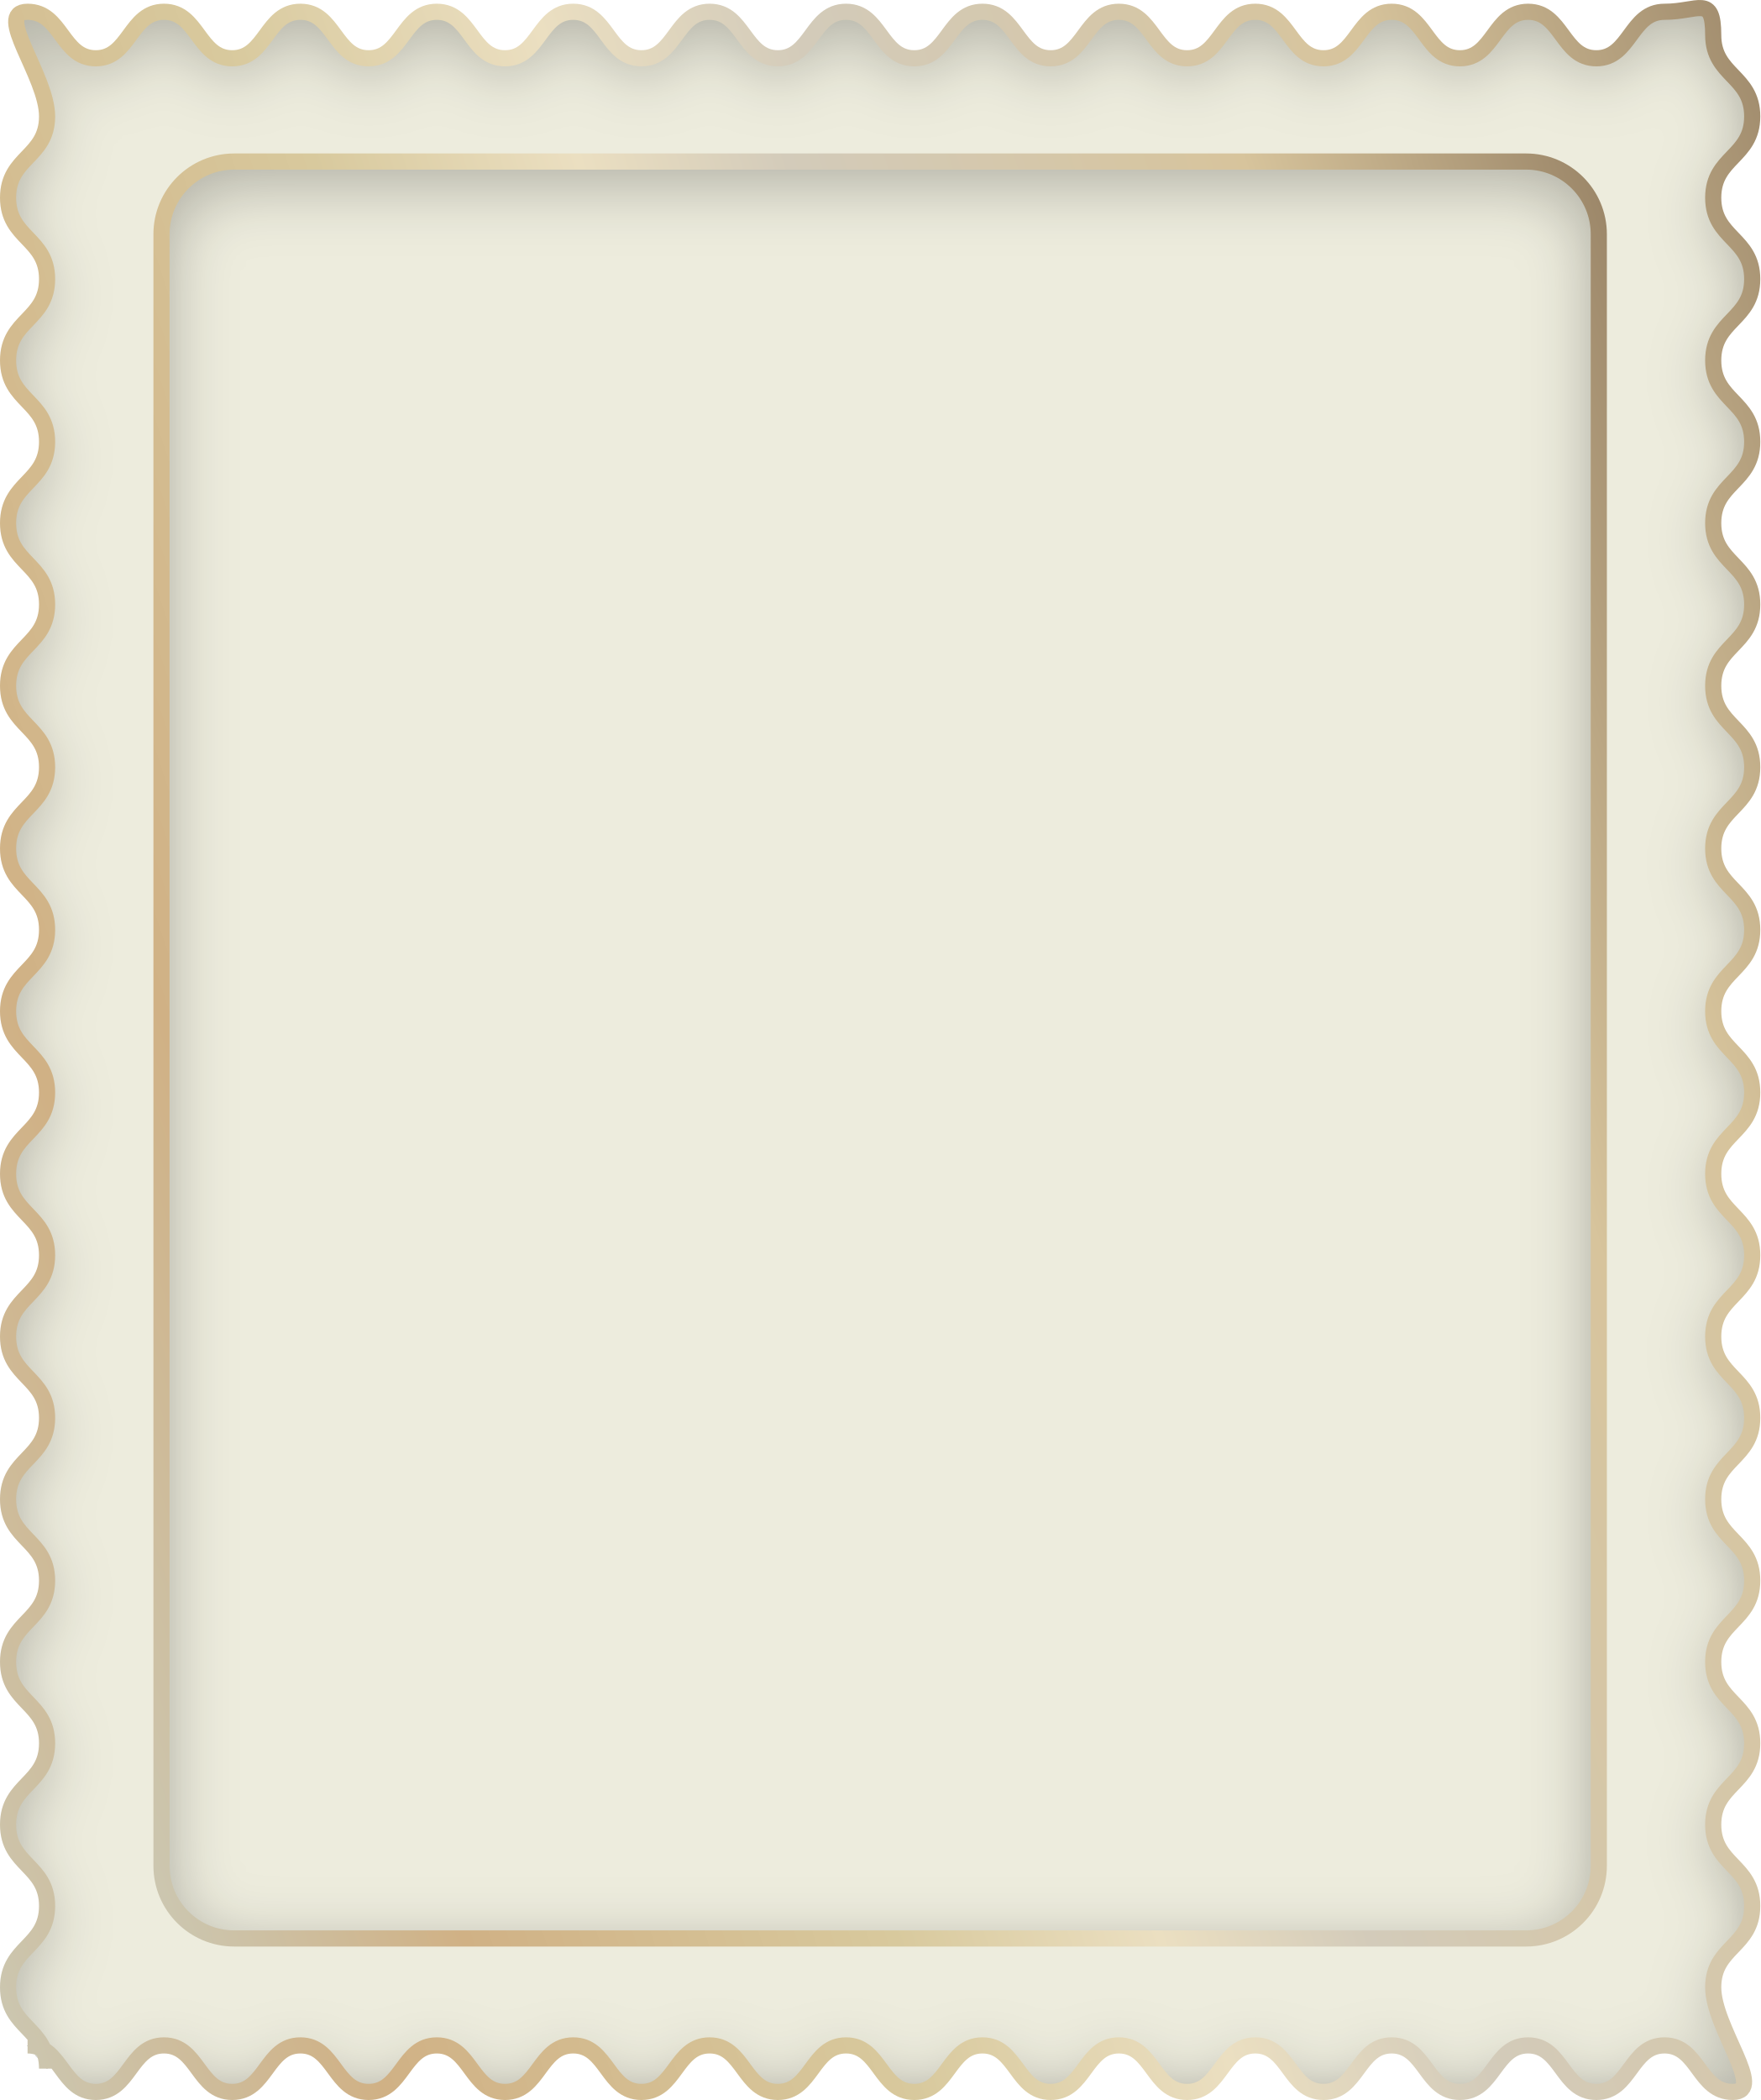
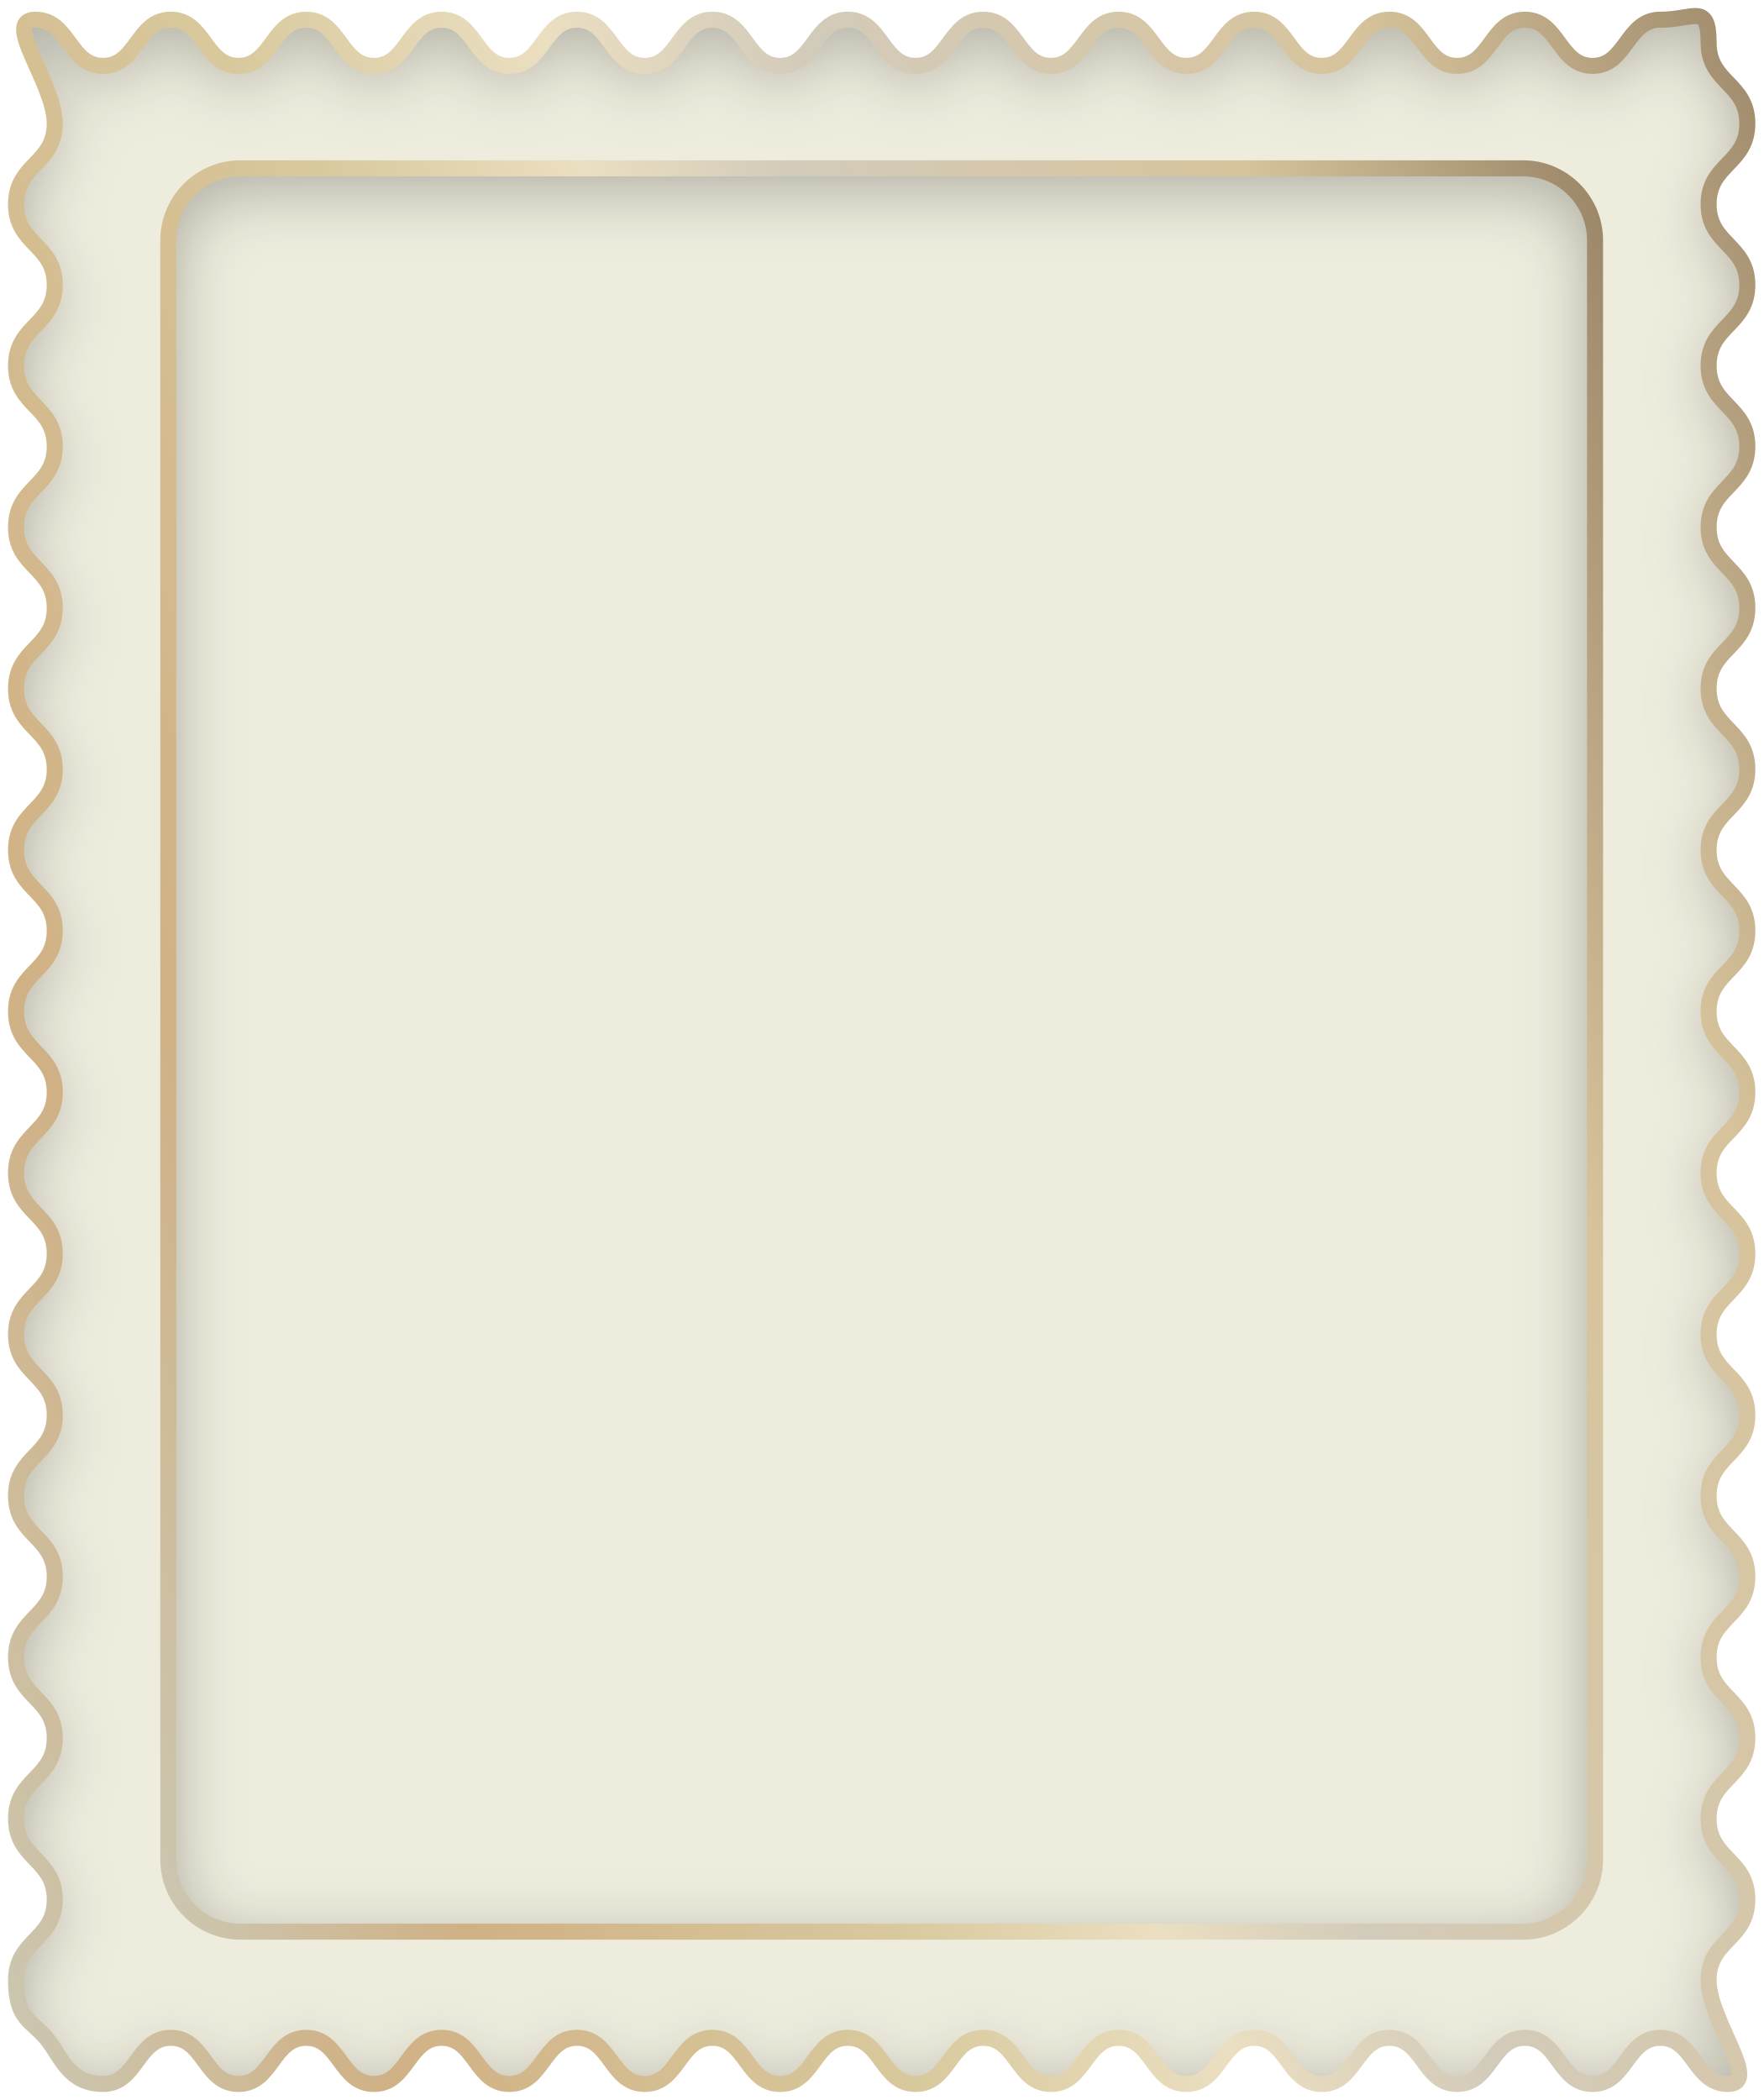
- <svg xmlns="http://www.w3.org/2000/svg" width="109" height="130" viewBox="0 0 109 130" fill="none">
+ <svg xmlns="http://www.w3.org/2000/svg" width="110" height="131" viewBox="0 0 110 131" fill="none">
  <g filter="url(#filter0_i_3613_2298)">
-     <path fill-rule="evenodd" clip-rule="evenodd" d="M2.915 128.06C2.915 125.542 0.5 125.542 0.5 123.024C0.5 120.507 2.915 120.507 2.915 117.989C2.915 115.471 0.5 115.471 0.5 112.953C0.5 110.435 2.915 110.435 2.915 107.917C2.915 105.4 0.5 105.4 0.5 102.882C0.5 100.364 2.915 100.364 2.915 97.846C2.915 95.328 0.5 95.328 0.5 92.811C0.5 90.293 2.915 90.293 2.915 87.775C2.915 85.257 0.5 85.257 0.5 82.739C0.5 80.221 2.915 80.221 2.915 77.704C2.915 75.186 0.5 75.186 0.5 72.668C0.5 70.15 2.915 70.15 2.915 67.632C2.915 65.114 0.5 65.114 0.5 62.597C0.5 60.079 2.915 60.079 2.915 57.561C2.915 55.043 0.5 55.043 0.5 52.525C0.5 50.008 2.915 50.008 2.915 47.49C2.915 44.972 0.5 44.972 0.5 42.454C0.5 39.936 2.915 39.936 2.915 37.418C2.915 34.901 0.5 34.901 0.5 32.383C0.5 29.865 2.915 29.865 2.915 27.347C2.915 24.829 0.5 24.829 0.5 22.311C0.5 19.794 2.915 19.794 2.915 17.276C2.915 14.758 0.5 14.758 0.5 12.24C0.5 9.722 2.915 9.722 2.915 7.204C2.915 4.687 -0.404 0.729 1.707 0.729C3.819 0.729 3.819 3.608 5.931 3.608C8.043 3.608 8.043 0.729 10.154 0.729C12.266 0.729 12.266 3.608 14.378 3.608C16.489 3.608 16.489 0.729 18.601 0.729C20.713 0.729 20.713 3.608 22.825 3.608C24.936 3.608 24.936 0.729 27.048 0.729C29.16 0.729 29.16 3.608 31.271 3.608C33.383 3.608 33.383 0.729 35.495 0.729C37.606 0.729 37.606 3.608 39.718 3.608C41.83 3.608 41.83 0.729 43.941 0.729C46.053 0.729 46.053 3.608 48.165 3.608C50.277 3.608 50.277 0.729 52.388 0.729C54.5 0.729 54.5 3.608 56.612 3.608C58.723 3.608 58.723 0.729 60.835 0.729C62.947 0.729 62.947 3.608 65.058 3.608C67.17 3.608 67.17 0.729 69.282 0.729C71.394 0.729 71.394 3.608 73.505 3.608C75.617 3.608 75.617 0.729 77.729 0.729C79.84 0.729 79.84 3.608 81.952 3.608C84.064 3.608 84.064 0.729 86.175 0.729C88.287 0.729 88.287 3.608 90.399 3.608C92.511 3.608 92.511 0.729 94.622 0.729C96.734 0.729 96.734 3.608 98.846 3.608C100.957 3.608 100.957 0.729 103.069 0.729C105.181 0.729 106.085 -0.349 106.085 2.169C106.085 4.687 108.5 4.687 108.5 7.204C108.5 9.722 106.085 9.722 106.085 12.24C106.085 14.758 108.5 14.758 108.5 17.276C108.5 19.794 106.085 19.794 106.085 22.311C106.085 24.829 108.5 24.829 108.5 27.347C108.5 29.865 106.085 29.865 106.085 32.383C106.085 34.901 108.5 34.901 108.5 37.418C108.5 39.936 106.085 39.936 106.085 42.454C106.085 44.972 108.5 44.972 108.5 47.49C108.5 50.008 106.085 50.008 106.085 52.525C106.085 55.043 108.5 55.043 108.5 57.561C108.5 60.079 106.085 60.079 106.085 62.597C106.085 65.114 108.5 65.114 108.5 67.632C108.5 70.15 106.085 70.15 106.085 72.668C106.085 75.186 108.5 75.186 108.5 77.704C108.5 80.221 106.085 80.221 106.085 82.739C106.085 85.257 108.5 85.257 108.5 87.775C108.5 90.293 106.085 90.293 106.085 92.811C106.085 95.328 108.5 95.328 108.5 97.846C108.5 100.364 106.085 100.364 106.085 102.882C106.085 105.4 108.5 105.4 108.5 107.917C108.5 110.435 106.085 110.435 106.085 112.953C106.085 115.471 108.5 115.471 108.5 117.989C108.5 120.507 106.085 120.507 106.085 123.024C106.085 125.542 109.404 129.5 107.293 129.5C105.181 129.5 105.181 126.62 103.069 126.62C100.957 126.62 100.957 129.5 98.846 129.5C96.734 129.5 96.734 126.62 94.622 126.62C92.511 126.62 92.511 129.5 90.399 129.5C88.287 129.5 88.287 126.62 86.175 126.62C84.064 126.62 84.064 129.5 81.952 129.5C79.84 129.5 79.84 126.62 77.729 126.62C75.617 126.62 75.617 129.5 73.505 129.5C71.394 129.5 71.394 126.62 69.282 126.62C67.17 126.62 67.17 129.5 65.058 129.5C62.947 129.5 62.947 126.62 60.835 126.62C58.723 126.62 58.723 129.5 56.612 129.5C54.5 129.5 54.5 126.62 52.388 126.62C50.277 126.62 50.277 129.5 48.165 129.5C46.053 129.5 46.053 126.62 43.941 126.62C41.83 126.62 41.83 129.5 39.718 129.5C37.606 129.5 37.606 126.62 35.495 126.62C33.383 126.62 33.383 129.5 31.271 129.5C29.16 129.5 29.16 126.62 27.048 126.62C24.936 126.62 24.936 129.5 22.825 129.5C20.713 129.5 20.713 126.62 18.601 126.62C16.489 126.62 16.489 129.5 14.378 129.5C12.266 129.5 12.266 126.62 10.154 126.62C8.043 126.62 8.043 129.5 5.931 129.5C3.819 129.5 3.819 126.62 1.707 126.62" fill="#EDECDD" />
+     <path fill-rule="evenodd" clip-rule="evenodd" d="M3 127.282C2 126 1 126.043 1 123.525C1 121.007 3.415 121.007 3.415 118.489C3.415 115.971 1 115.971 1 113.453C1 110.936 3.415 110.936 3.415 108.418C3.415 105.9 1 105.9 1 103.382C1 100.864 3.415 100.864 3.415 98.347C3.415 95.829 1 95.829 1 93.311C1 90.793 3.415 90.793 3.415 88.275C3.415 85.757 1 85.757 1 83.24C1 80.722 3.415 80.722 3.415 78.204C3.415 75.686 1 75.686 1 73.168C1 70.65 3.415 70.65 3.415 68.133C3.415 65.615 1 65.615 1 63.097C1 60.579 3.415 60.579 3.415 58.061C3.415 55.543 1 55.543 1 53.026C1 50.508 3.415 50.508 3.415 47.99C3.415 45.472 1 45.472 1 42.954C1 40.437 3.415 40.437 3.415 37.919C3.415 35.401 1 35.401 1 32.883C1 30.365 3.415 30.365 3.415 27.847C3.415 25.329 1 25.329 1 22.812C1 20.294 3.415 20.294 3.415 17.776C3.415 15.258 1 15.258 1 12.74C1 10.223 3.415 10.223 3.415 7.705C3.415 5.187 0.096 1.229 2.207 1.229C4.319 1.229 4.319 4.109 6.431 4.109C8.543 4.109 8.543 1.229 10.654 1.229C12.766 1.229 12.766 4.109 14.878 4.109C16.989 4.109 16.989 1.229 19.101 1.229C21.213 1.229 21.213 4.109 23.325 4.109C25.436 4.109 25.436 1.229 27.548 1.229C29.66 1.229 29.66 4.109 31.771 4.109C33.883 4.109 33.883 1.229 35.995 1.229C38.106 1.229 38.106 4.109 40.218 4.109C42.33 4.109 42.33 1.229 44.441 1.229C46.553 1.229 46.553 4.109 48.665 4.109C50.777 4.109 50.777 1.229 52.888 1.229C55 1.229 55 4.109 57.112 4.109C59.223 4.109 59.223 1.229 61.335 1.229C63.447 1.229 63.447 4.109 65.558 4.109C67.67 4.109 67.67 1.229 69.782 1.229C71.894 1.229 71.894 4.109 74.005 4.109C76.117 4.109 76.117 1.229 78.229 1.229C80.34 1.229 80.34 4.109 82.452 4.109C84.564 4.109 84.564 1.229 86.675 1.229C88.787 1.229 88.787 4.109 90.899 4.109C93.011 4.109 93.011 1.229 95.122 1.229C97.234 1.229 97.234 4.109 99.346 4.109C101.457 4.109 101.457 1.229 103.569 1.229C105.681 1.229 106.585 0.151 106.585 2.669C106.585 5.187 109 5.187 109 7.705C109 10.223 106.585 10.223 106.585 12.74C106.585 15.258 109 15.258 109 17.776C109 20.294 106.585 20.294 106.585 22.812C106.585 25.329 109 25.329 109 27.847C109 30.365 106.585 30.365 106.585 32.883C106.585 35.401 109 35.401 109 37.919C109 40.437 106.585 40.437 106.585 42.954C106.585 45.472 109 45.472 109 47.99C109 50.508 106.585 50.508 106.585 53.026C106.585 55.543 109 55.543 109 58.061C109 60.579 106.585 60.579 106.585 63.097C106.585 65.615 109 65.615 109 68.133C109 70.65 106.585 70.65 106.585 73.168C106.585 75.686 109 75.686 109 78.204C109 80.722 106.585 80.722 106.585 83.24C106.585 85.757 109 85.757 109 88.275C109 90.793 106.585 90.793 106.585 93.311C106.585 95.829 109 95.829 109 98.347C109 100.864 106.585 100.864 106.585 103.382C106.585 105.9 109 105.9 109 108.418C109 110.936 106.585 110.936 106.585 113.453C106.585 115.971 109 115.971 109 118.489C109 121.007 106.585 121.007 106.585 123.525C106.585 126.043 109.904 130 107.793 130C105.681 130 105.681 127.121 103.569 127.121C101.457 127.121 101.457 130 99.346 130C97.234 130 97.234 127.121 95.122 127.121C93.011 127.121 93.011 130 90.899 130C88.787 130 88.787 127.121 86.675 127.121C84.564 127.121 84.564 130 82.452 130C80.34 130 80.34 127.121 78.229 127.121C76.117 127.121 76.117 130 74.005 130C71.894 130 71.894 127.121 69.782 127.121C67.67 127.121 67.67 130 65.558 130C63.447 130 63.447 127.121 61.335 127.121C59.223 127.121 59.223 130 57.112 130C55 130 55 127.121 52.888 127.121C50.777 127.121 50.777 130 48.665 130C46.553 130 46.553 127.121 44.441 127.121C42.33 127.121 42.33 130 40.218 130C38.106 130 38.106 127.121 35.995 127.121C33.883 127.121 33.883 130 31.771 130C29.66 130 29.66 127.121 27.548 127.121C25.436 127.121 25.436 130 23.325 130C21.213 130 21.213 127.121 19.101 127.121C16.989 127.121 16.989 130 14.878 130C12.766 130 12.766 127.121 10.654 127.121C8.543 127.121 8.543 130 6.431 130C4.319 130 3.812 128.323 3 127.282Z" fill="#EDECDD" />
  </g>
-   <path d="M2.915 128.06C2.915 125.542 0.5 125.542 0.5 123.024C0.5 120.507 2.915 120.507 2.915 117.989C2.915 115.471 0.5 115.471 0.5 112.953C0.5 110.435 2.915 110.435 2.915 107.917C2.915 105.4 0.5 105.4 0.5 102.882C0.5 100.364 2.915 100.364 2.915 97.846C2.915 95.328 0.5 95.328 0.5 92.811C0.5 90.293 2.915 90.293 2.915 87.775C2.915 85.257 0.5 85.257 0.5 82.739C0.5 80.221 2.915 80.221 2.915 77.704C2.915 75.186 0.5 75.186 0.5 72.668C0.5 70.15 2.915 70.15 2.915 67.632C2.915 65.114 0.5 65.114 0.5 62.597C0.5 60.079 2.915 60.079 2.915 57.561C2.915 55.043 0.5 55.043 0.5 52.525C0.5 50.008 2.915 50.008 2.915 47.49C2.915 44.972 0.5 44.972 0.5 42.454C0.5 39.936 2.915 39.936 2.915 37.418C2.915 34.901 0.5 34.901 0.5 32.383C0.5 29.865 2.915 29.865 2.915 27.347C2.915 24.829 0.5 24.829 0.5 22.311C0.5 19.794 2.915 19.794 2.915 17.276C2.915 14.758 0.5 14.758 0.5 12.24C0.5 9.722 2.915 9.722 2.915 7.204C2.915 4.687 -0.404 0.729 1.707 0.729C3.819 0.729 3.819 3.608 5.931 3.608C8.043 3.608 8.043 0.729 10.154 0.729C12.266 0.729 12.266 3.608 14.378 3.608C16.489 3.608 16.489 0.729 18.601 0.729C20.713 0.729 20.713 3.608 22.825 3.608C24.936 3.608 24.936 0.729 27.048 0.729C29.16 0.729 29.16 3.608 31.271 3.608C33.383 3.608 33.383 0.729 35.495 0.729C37.606 0.729 37.606 3.608 39.718 3.608C41.83 3.608 41.83 0.729 43.941 0.729C46.053 0.729 46.053 3.608 48.165 3.608C50.277 3.608 50.277 0.729 52.388 0.729C54.5 0.729 54.5 3.608 56.612 3.608C58.723 3.608 58.723 0.729 60.835 0.729C62.947 0.729 62.947 3.608 65.058 3.608C67.17 3.608 67.17 0.729 69.282 0.729C71.394 0.729 71.394 3.608 73.505 3.608C75.617 3.608 75.617 0.729 77.729 0.729C79.84 0.729 79.84 3.608 81.952 3.608C84.064 3.608 84.064 0.729 86.175 0.729C88.287 0.729 88.287 3.608 90.399 3.608C92.511 3.608 92.511 0.729 94.622 0.729C96.734 0.729 96.734 3.608 98.846 3.608C100.957 3.608 100.957 0.729 103.069 0.729C105.181 0.729 106.085 -0.349 106.085 2.169C106.085 4.687 108.5 4.687 108.5 7.204C108.5 9.722 106.085 9.722 106.085 12.24C106.085 14.758 108.5 14.758 108.5 17.276C108.5 19.794 106.085 19.794 106.085 22.311C106.085 24.829 108.5 24.829 108.5 27.347C108.5 29.865 106.085 29.865 106.085 32.383C106.085 34.901 108.5 34.901 108.5 37.418C108.5 39.936 106.085 39.936 106.085 42.454C106.085 44.972 108.5 44.972 108.5 47.49C108.5 50.008 106.085 50.008 106.085 52.525C106.085 55.043 108.5 55.043 108.5 57.561C108.5 60.079 106.085 60.079 106.085 62.597C106.085 65.114 108.5 65.114 108.5 67.632C108.5 70.15 106.085 70.15 106.085 72.668C106.085 75.186 108.5 75.186 108.5 77.704C108.5 80.221 106.085 80.221 106.085 82.739C106.085 85.257 108.5 85.257 108.5 87.775C108.5 90.293 106.085 90.293 106.085 92.811C106.085 95.328 108.5 95.328 108.5 97.846C108.5 100.364 106.085 100.364 106.085 102.882C106.085 105.4 108.5 105.4 108.5 107.917C108.5 110.435 106.085 110.435 106.085 112.953C106.085 115.471 108.5 115.471 108.5 117.989C108.5 120.507 106.085 120.507 106.085 123.024C106.085 125.542 109.404 129.5 107.293 129.5C105.181 129.5 105.181 126.62 103.069 126.62C100.957 126.62 100.957 129.5 98.846 129.5C96.734 129.5 96.734 126.62 94.622 126.62C92.511 126.62 92.511 129.5 90.399 129.5C88.287 129.5 88.287 126.62 86.175 126.62C84.064 126.62 84.064 129.5 81.952 129.5C79.84 129.5 79.84 126.62 77.729 126.62C75.617 126.62 75.617 129.5 73.505 129.5C71.394 129.5 71.394 126.62 69.282 126.62C67.17 126.62 67.17 129.5 65.058 129.5C62.947 129.5 62.947 126.62 60.835 126.62C58.723 126.62 58.723 129.5 56.612 129.5C54.5 129.5 54.5 126.62 52.388 126.62C50.277 126.62 50.277 129.5 48.165 129.5C46.053 129.5 46.053 126.62 43.941 126.62C41.83 126.62 41.83 129.5 39.718 129.5C37.606 129.5 37.606 126.62 35.495 126.62C33.383 126.62 33.383 129.5 31.271 129.5C29.16 129.5 29.16 126.62 27.048 126.62C24.936 126.62 24.936 129.5 22.825 129.5C20.713 129.5 20.713 126.62 18.601 126.62C16.489 126.62 16.489 129.5 14.378 129.5C12.266 129.5 12.266 126.62 10.154 126.62C8.043 126.62 8.043 129.5 5.931 129.5C3.819 129.5 3.819 126.62 1.707 126.62" stroke="url(#paint0_linear_3613_2298)" />
+   <path fill-rule="evenodd" clip-rule="evenodd" d="M3 127.282C2 126 1 126.043 1 123.525C1 121.007 3.415 121.007 3.415 118.489C3.415 115.971 1 115.971 1 113.453C1 110.936 3.415 110.936 3.415 108.418C3.415 105.9 1 105.9 1 103.382C1 100.864 3.415 100.864 3.415 98.347C3.415 95.829 1 95.829 1 93.311C1 90.793 3.415 90.793 3.415 88.275C3.415 85.757 1 85.757 1 83.24C1 80.722 3.415 80.722 3.415 78.204C3.415 75.686 1 75.686 1 73.168C1 70.65 3.415 70.65 3.415 68.133C3.415 65.615 1 65.615 1 63.097C1 60.579 3.415 60.579 3.415 58.061C3.415 55.543 1 55.543 1 53.026C1 50.508 3.415 50.508 3.415 47.99C3.415 45.472 1 45.472 1 42.954C1 40.437 3.415 40.437 3.415 37.919C3.415 35.401 1 35.401 1 32.883C1 30.365 3.415 30.365 3.415 27.847C3.415 25.329 1 25.329 1 22.812C1 20.294 3.415 20.294 3.415 17.776C3.415 15.258 1 15.258 1 12.74C1 10.223 3.415 10.223 3.415 7.705C3.415 5.187 0.096 1.229 2.207 1.229C4.319 1.229 4.319 4.109 6.431 4.109C8.543 4.109 8.543 1.229 10.654 1.229C12.766 1.229 12.766 4.109 14.878 4.109C16.989 4.109 16.989 1.229 19.101 1.229C21.213 1.229 21.213 4.109 23.325 4.109C25.436 4.109 25.436 1.229 27.548 1.229C29.66 1.229 29.66 4.109 31.771 4.109C33.883 4.109 33.883 1.229 35.995 1.229C38.106 1.229 38.106 4.109 40.218 4.109C42.33 4.109 42.33 1.229 44.441 1.229C46.553 1.229 46.553 4.109 48.665 4.109C50.777 4.109 50.777 1.229 52.888 1.229C55 1.229 55 4.109 57.112 4.109C59.223 4.109 59.223 1.229 61.335 1.229C63.447 1.229 63.447 4.109 65.558 4.109C67.67 4.109 67.67 1.229 69.782 1.229C71.894 1.229 71.894 4.109 74.005 4.109C76.117 4.109 76.117 1.229 78.229 1.229C80.34 1.229 80.34 4.109 82.452 4.109C84.564 4.109 84.564 1.229 86.675 1.229C88.787 1.229 88.787 4.109 90.899 4.109C93.011 4.109 93.011 1.229 95.122 1.229C97.234 1.229 97.234 4.109 99.346 4.109C101.457 4.109 101.457 1.229 103.569 1.229C105.681 1.229 106.585 0.151 106.585 2.669C106.585 5.187 109 5.187 109 7.705C109 10.223 106.585 10.223 106.585 12.74C106.585 15.258 109 15.258 109 17.776C109 20.294 106.585 20.294 106.585 22.812C106.585 25.329 109 25.329 109 27.847C109 30.365 106.585 30.365 106.585 32.883C106.585 35.401 109 35.401 109 37.919C109 40.437 106.585 40.437 106.585 42.954C106.585 45.472 109 45.472 109 47.99C109 50.508 106.585 50.508 106.585 53.026C106.585 55.543 109 55.543 109 58.061C109 60.579 106.585 60.579 106.585 63.097C106.585 65.615 109 65.615 109 68.133C109 70.65 106.585 70.65 106.585 73.168C106.585 75.686 109 75.686 109 78.204C109 80.722 106.585 80.722 106.585 83.24C106.585 85.757 109 85.757 109 88.275C109 90.793 106.585 90.793 106.585 93.311C106.585 95.829 109 95.829 109 98.347C109 100.864 106.585 100.864 106.585 103.382C106.585 105.9 109 105.9 109 108.418C109 110.936 106.585 110.936 106.585 113.453C106.585 115.971 109 115.971 109 118.489C109 121.007 106.585 121.007 106.585 123.525C106.585 126.043 109.904 130 107.793 130C105.681 130 105.681 127.121 103.569 127.121C101.457 127.121 101.457 130 99.346 130C97.234 130 97.234 127.121 95.122 127.121C93.011 127.121 93.011 130 90.899 130C88.787 130 88.787 127.121 86.675 127.121C84.564 127.121 84.564 130 82.452 130C80.34 130 80.34 127.121 78.229 127.121C76.117 127.121 76.117 130 74.005 130C71.894 130 71.894 127.121 69.782 127.121C67.67 127.121 67.67 130 65.558 130C63.447 130 63.447 127.121 61.335 127.121C59.223 127.121 59.223 130 57.112 130C55 130 55 127.121 52.888 127.121C50.777 127.121 50.777 130 48.665 130C46.553 130 46.553 127.121 44.441 127.121C42.33 127.121 42.33 130 40.218 130C38.106 130 38.106 127.121 35.995 127.121C33.883 127.121 33.883 130 31.771 130C29.66 130 29.66 127.121 27.548 127.121C25.436 127.121 25.436 130 23.325 130C21.213 130 21.213 127.121 19.101 127.121C16.989 127.121 16.989 130 14.878 130C12.766 130 12.766 127.121 10.654 127.121C8.543 127.121 8.543 130 6.431 130C4.319 130 3.812 128.323 3 127.282Z" stroke="url(#paint0_linear_3613_2298)" />
  <g filter="url(#filter1_i_3613_2298)">
-     <rect x="10.5" y="119.5" width="109" height="88" rx="4" transform="rotate(-90 10.5 119.5)" fill="#EDECDD" />
+     <rect x="11" y="120" width="109" height="88" rx="4" transform="rotate(-90 11 120)" fill="#EDECDD" />
  </g>
-   <rect x="10" y="120" width="110" height="89" rx="4.5" transform="rotate(-90 10 120)" stroke="url(#paint1_linear_3613_2298)" />
+   <rect x="10.5" y="120.5" width="110" height="89" rx="4.5" transform="rotate(-90 10.5 120.5)" stroke="url(#paint1_linear_3613_2298)" />
  <defs>
-     <filter id="filter0_i_3613_2298" x="0" y="0" width="109" height="131" filterUnits="userSpaceOnUse" color-interpolation-filters="sRGB">
+     <filter id="filter0_i_3613_2298" x="0.5" y="0.5" width="109" height="131" filterUnits="userSpaceOnUse" color-interpolation-filters="sRGB">
      <feFlood flood-opacity="0" result="BackgroundImageFix" />
      <feBlend mode="normal" in="SourceGraphic" in2="BackgroundImageFix" result="shape" />
      <feColorMatrix in="SourceAlpha" type="matrix" values="0 0 0 0 0 0 0 0 0 0 0 0 0 0 0 0 0 0 127 0" result="hardAlpha" />
      <feOffset dy="1" />
      <feGaussianBlur stdDeviation="2" />
      <feComposite in2="hardAlpha" operator="arithmetic" k2="-1" k3="1" />
      <feColorMatrix type="matrix" values="0 0 0 0 0 0 0 0 0 0 0 0 0 0 0 0 0 0 0.25 0" />
      <feBlend mode="normal" in2="shape" result="effect1_innerShadow_3613_2298" />
    </filter>
-     <filter id="filter1_i_3613_2298" x="9.5" y="9.5" width="90" height="112" filterUnits="userSpaceOnUse" color-interpolation-filters="sRGB">
+     <filter id="filter1_i_3613_2298" x="10" y="10" width="90" height="112" filterUnits="userSpaceOnUse" color-interpolation-filters="sRGB">
      <feFlood flood-opacity="0" result="BackgroundImageFix" />
      <feBlend mode="normal" in="SourceGraphic" in2="BackgroundImageFix" result="shape" />
      <feColorMatrix in="SourceAlpha" type="matrix" values="0 0 0 0 0 0 0 0 0 0 0 0 0 0 0 0 0 0 127 0" result="hardAlpha" />
      <feOffset dy="1" />
      <feGaussianBlur stdDeviation="2" />
      <feComposite in2="hardAlpha" operator="arithmetic" k2="-1" k3="1" />
      <feColorMatrix type="matrix" values="0 0 0 0 0 0 0 0 0 0 0 0 0 0 0 0 0 0 0.25 0" />
      <feBlend mode="normal" in2="shape" result="effect1_innerShadow_3613_2298" />
    </filter>
-     <linearGradient id="paint0_linear_3613_2298" x1="0.5" y1="124.801" x2="136.144" y2="78.742" gradientUnits="userSpaceOnUse">
+     <linearGradient id="paint0_linear_3613_2298" x1="1" y1="125.301" x2="136.644" y2="79.242" gradientUnits="userSpaceOnUse">
      <stop stop-color="#CCC6AF" />
      <stop offset="0.144" stop-color="#D0B185" />
      <stop offset="0.361" stop-color="#D8C99D" />
      <stop offset="0.494" stop-color="#EBDFC1" />
      <stop offset="0.599" stop-color="#D3CBBA" />
      <stop offset="0.828" stop-color="#D7C49C" />
      <stop offset="1" stop-color="#9D886A" />
    </linearGradient>
-     <linearGradient id="paint1_linear_3613_2298" x1="14.47" y1="119.5" x2="50.925" y2="230.831" gradientUnits="userSpaceOnUse">
+     <linearGradient id="paint1_linear_3613_2298" x1="14.97" y1="120" x2="51.425" y2="231.332" gradientUnits="userSpaceOnUse">
      <stop stop-color="#CCC6AF" />
      <stop offset="0.144" stop-color="#D0B185" />
      <stop offset="0.361" stop-color="#D8C99D" />
      <stop offset="0.494" stop-color="#EBDFC1" />
      <stop offset="0.599" stop-color="#D3CBBA" />
      <stop offset="0.828" stop-color="#D7C49C" />
      <stop offset="1" stop-color="#9D886A" />
    </linearGradient>
  </defs>
</svg>
